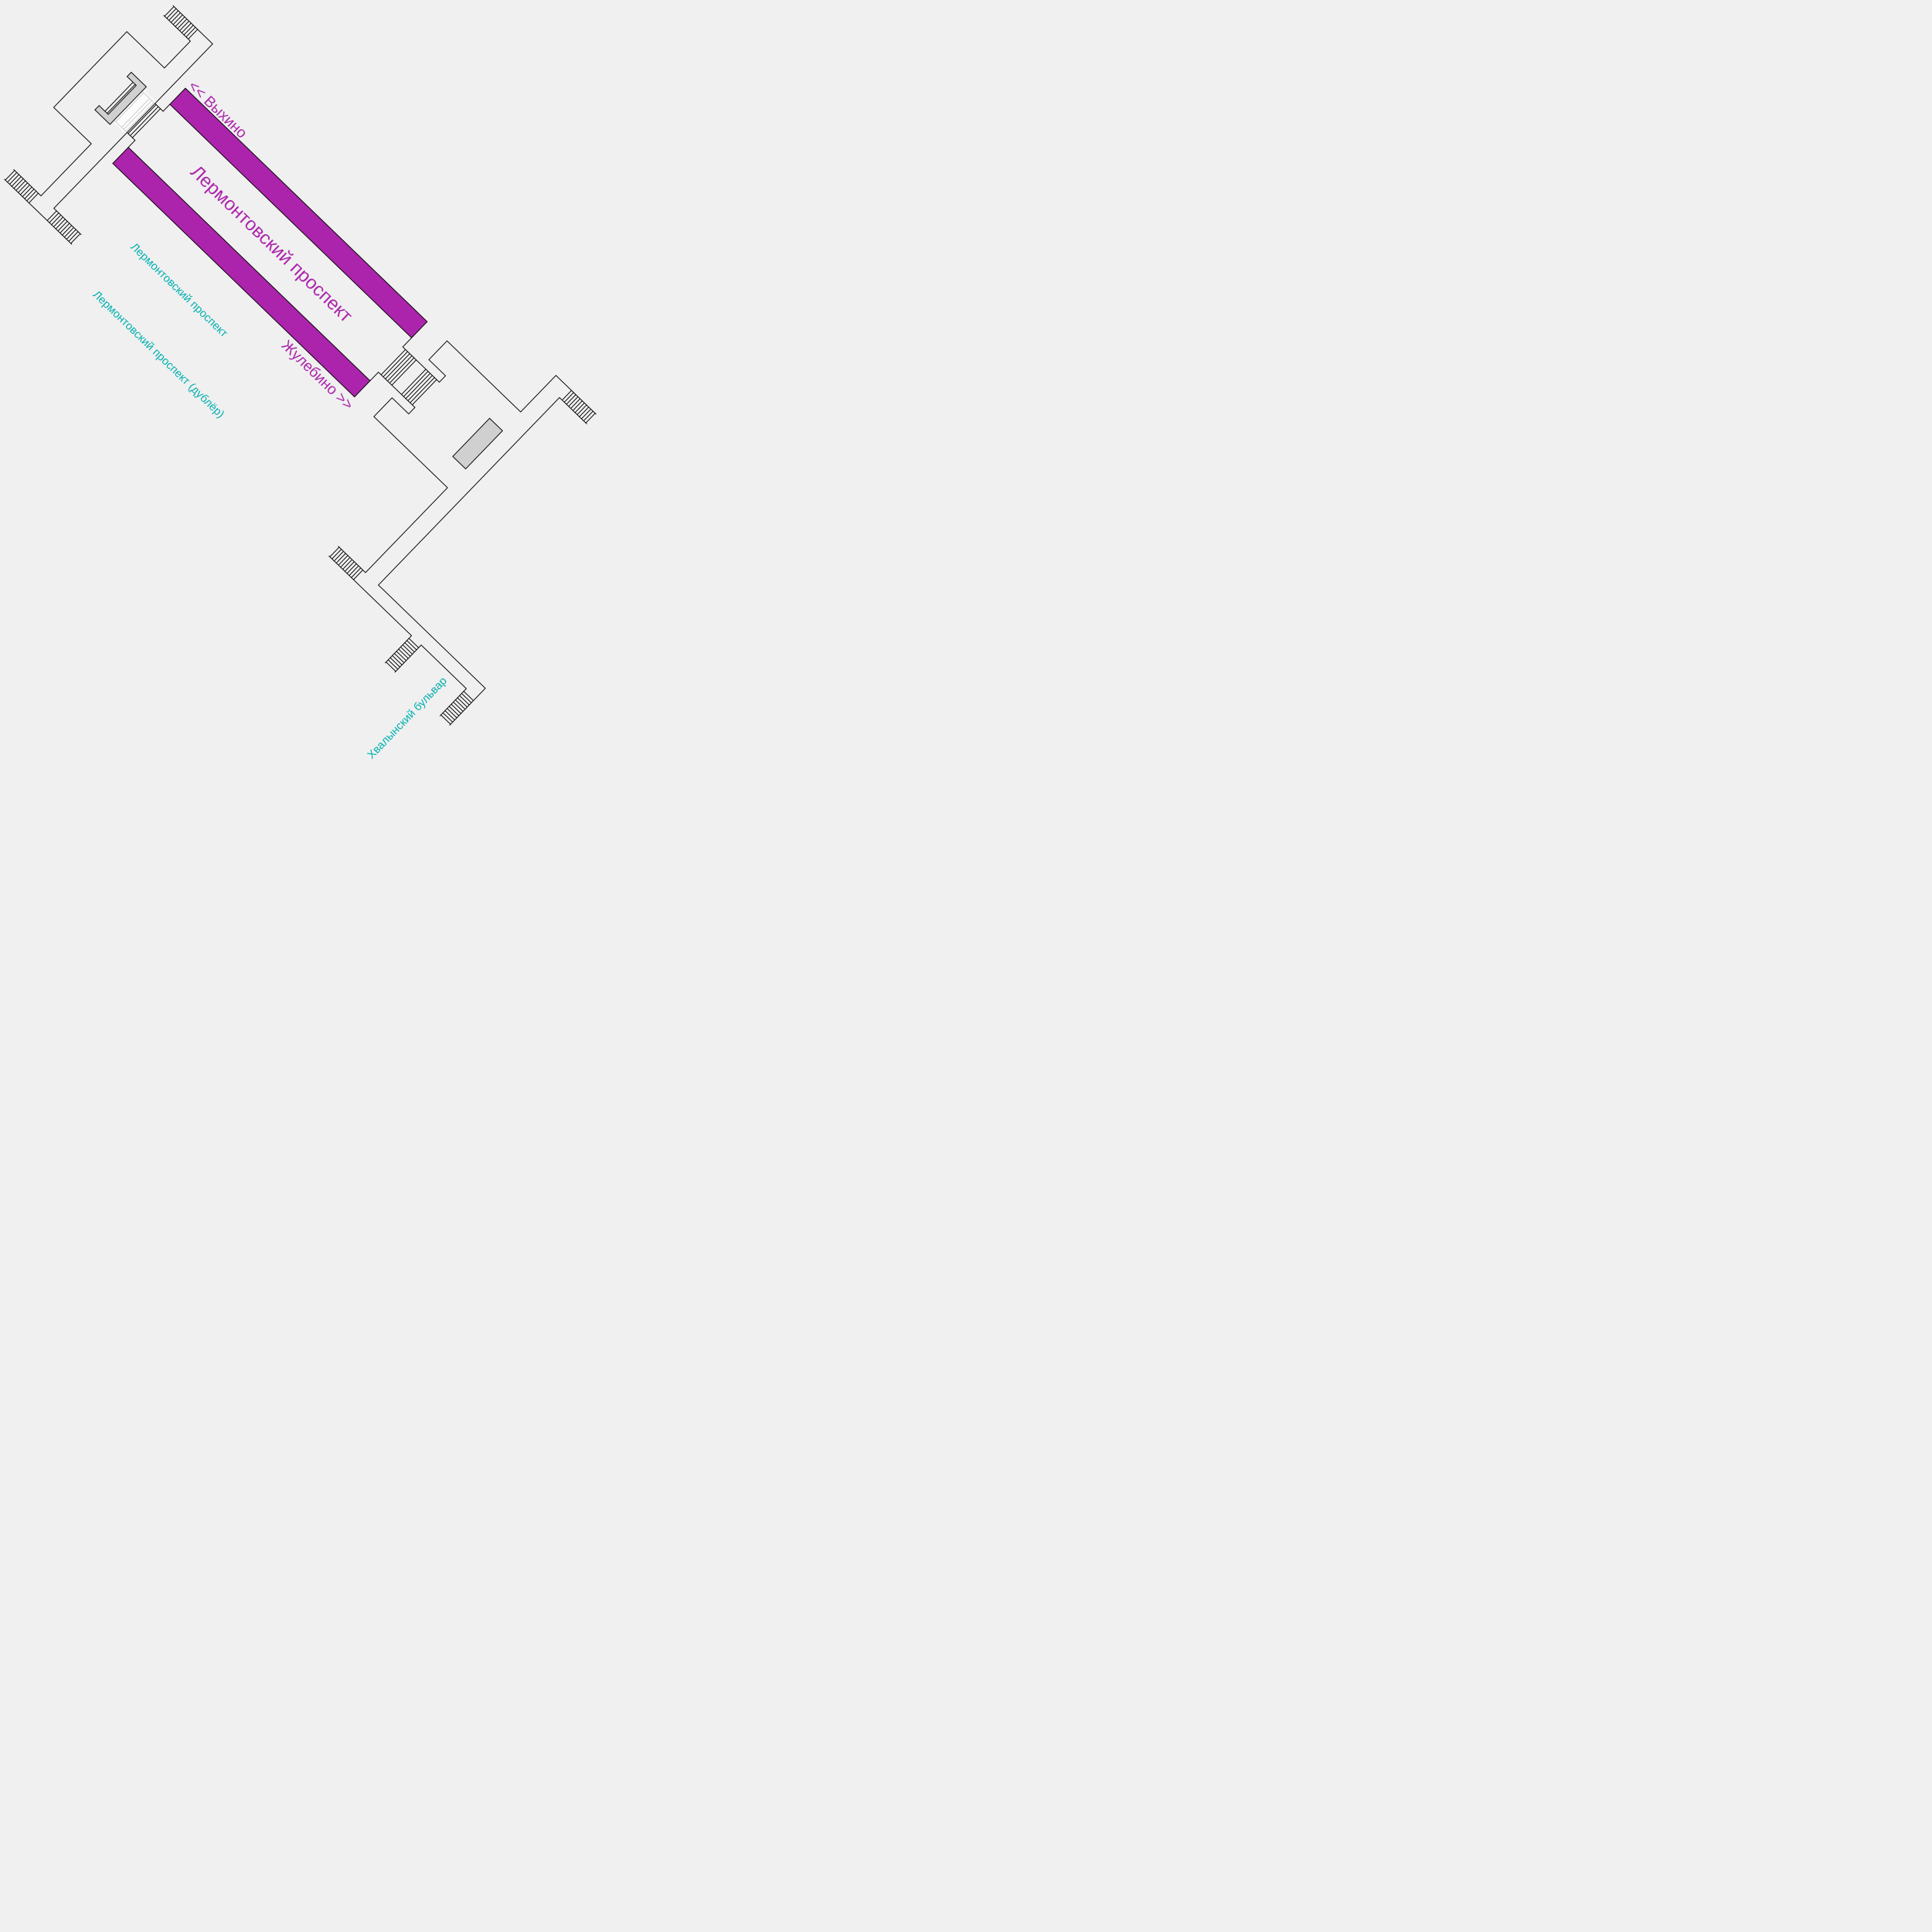
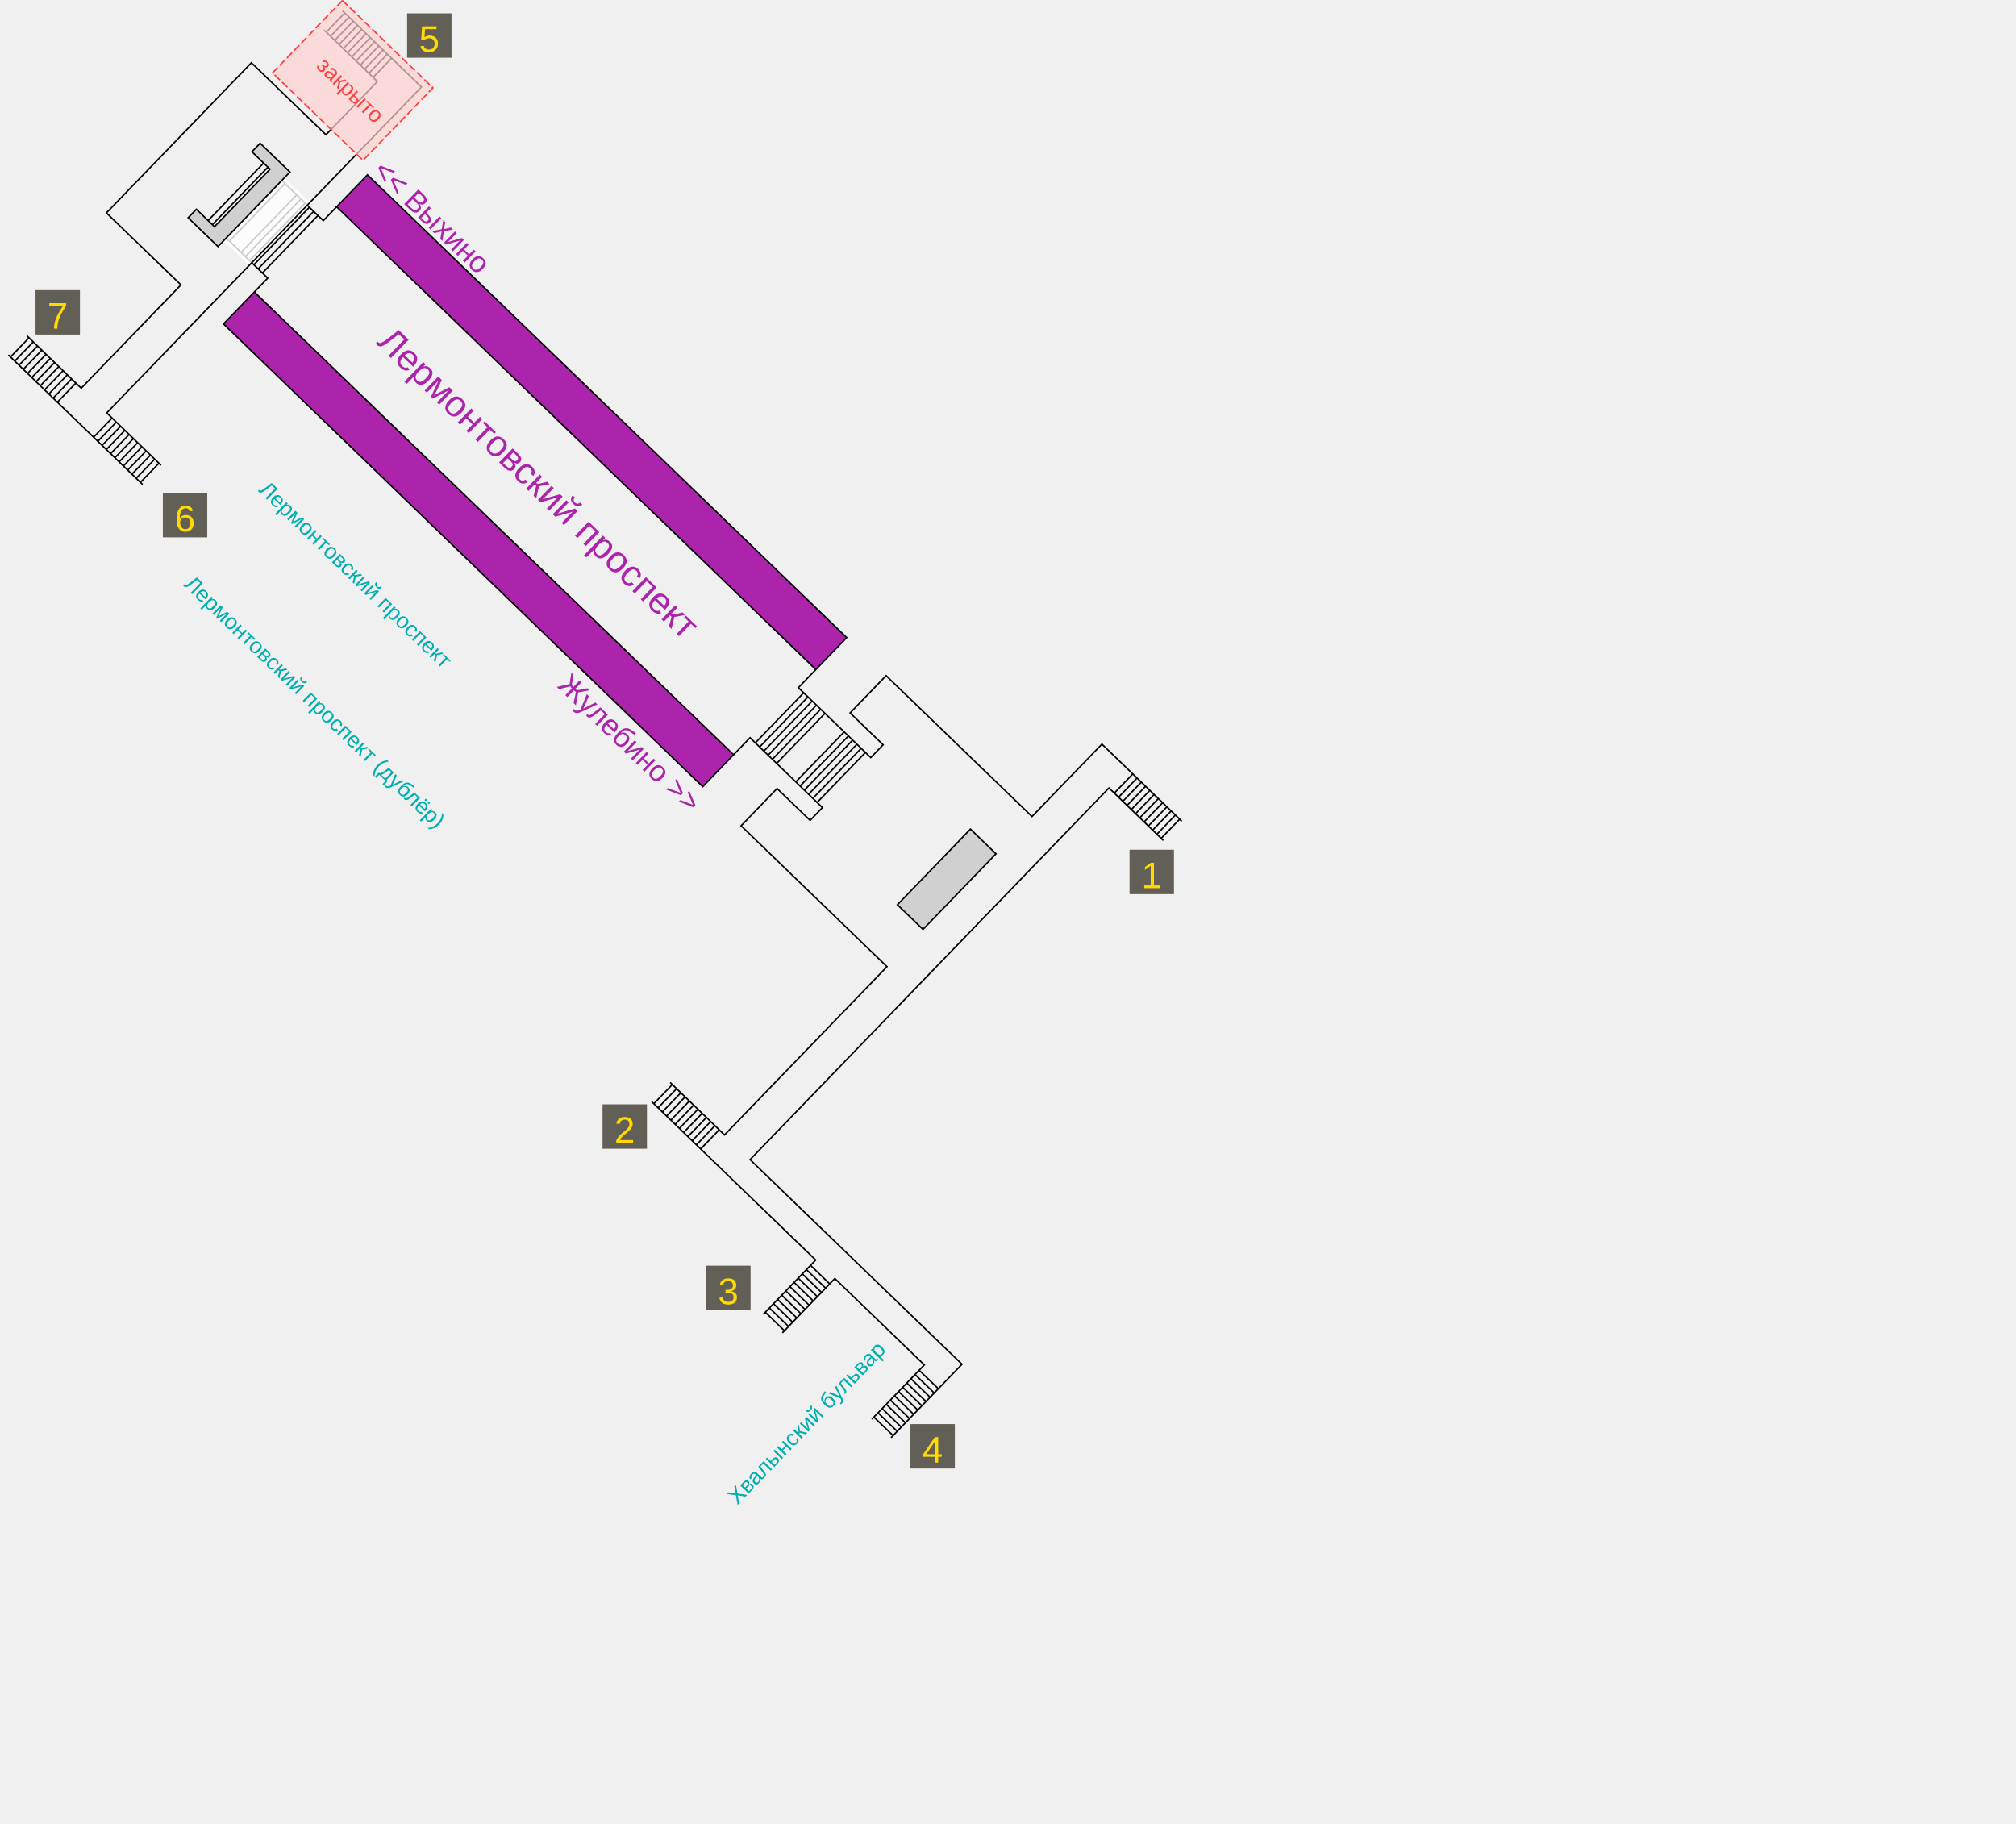
<svg xmlns="http://www.w3.org/2000/svg" baseProfile="full" height="100%" version="1.1" width="100%">
  <defs>
-     <marker id="id82" markerHeight="3" markerUnits="strokeWidth" markerWidth="4" orient="auto" refX="0" refY="5" viewBox="0,0,10,10">
+     <marker id="id229" markerHeight="3" markerUnits="strokeWidth" markerWidth="4" orient="auto" refX="0" refY="5" viewBox="0,0,10,10">
      <path d="M 0 0 L 10 5 L 0 10 z" />
    </marker>
  </defs>
-   <g transform="rotate(44.0,405,510)">
+   <g>
    <rect fill="none" height="1020" stroke="none" stroke-width="0" width="810" x="0" y="0" />
-     <polygon fill="#AC24AC" points="20,337 470,337 470,367 20,367" stroke="#000000" stroke-width="1" />
-     <polygon fill="#AC24AC" points="20,447 470,447 470,477 20,477" stroke="#000000" stroke-width="1" />
-     <text fill="#AC24AC" font-family="Arial" font-size="20" stroke="none" stroke-width="0" x="21" y="334.0">&lt;&lt; Выхино</text>
-     <text fill="#AC24AC" font-family="Arial" font-size="20" stroke="none" stroke-width="0" x="352" y="497.0">Жулебино &gt;&gt;</text>
-     <text fill="#AC24AC" font-family="Arial" font-size="25" stroke="none" stroke-width="0" x="103" y="415.0">Лермонтовский проспект</text>
-     <polyline fill="none" points="470,367 470,384 538,384 538,372 507,372 507,337 644,337 644,269 719,269" stroke="#000000" stroke-width="1" />
-     <polyline fill="none" points="719,287 668,287 668,636 867,636 867,705" stroke="#000000" stroke-width="1" />
-     <polyline fill="none" points="747,705 747,654 593,654" stroke="#000000" stroke-width="1" />
-     <polyline fill="none" points="765,705 765,654 849,654 849,705" stroke="#000000" stroke-width="1" />
-     <polyline fill="none" points="593,636 644,636 644,478 507,478 507,443 538,443 538,431 470,431 470,447" stroke="#000000" stroke-width="1" />
-     <line stroke="#000000" stroke-width="1" x1="475" x2="475" y1="431" y2="384" />
-     <line stroke="#000000" stroke-width="1" x1="479" x2="479" y1="431" y2="384" />
-     <line stroke="#000000" stroke-width="1" x1="483" x2="483" y1="431" y2="384" />
-     <line stroke="#000000" stroke-width="1" x1="487" x2="487" y1="431" y2="384" />
-     <line stroke="#000000" stroke-width="1" x1="491" x2="491" y1="431" y2="384" />
-     <line stroke="#000000" stroke-width="1" x1="495" x2="495" y1="431" y2="384" />
-     <line stroke="#000000" stroke-width="1" x1="513" x2="513" y1="431" y2="384" />
-     <line stroke="#000000" stroke-width="1" x1="517" x2="517" y1="431" y2="384" />
-     <line stroke="#000000" stroke-width="1" x1="521" x2="521" y1="431" y2="384" />
-     <line stroke="#000000" stroke-width="1" x1="525" x2="525" y1="431" y2="384" />
-     <line stroke="#000000" stroke-width="1" x1="529" x2="529" y1="431" y2="384" />
-     <line stroke="#000000" stroke-width="1" x1="533" x2="533" y1="431" y2="384" />
-     <line stroke="#000000" stroke-width="1" x1="765" x2="747" y1="703" y2="703" />
-     <line stroke="#000000" stroke-width="1" x1="765" x2="747" y1="699" y2="699" />
-     <line stroke="#000000" stroke-width="1" x1="765" x2="747" y1="695" y2="695" />
-     <line stroke="#000000" stroke-width="1" x1="765" x2="747" y1="691" y2="691" />
-     <line stroke="#000000" stroke-width="1" x1="765" x2="747" y1="687" y2="687" />
-     <line stroke="#000000" stroke-width="1" x1="765" x2="747" y1="683" y2="683" />
-     <line stroke="#000000" stroke-width="1" x1="765" x2="747" y1="679" y2="679" />
-     <line stroke="#000000" stroke-width="1" x1="765" x2="747" y1="675" y2="675" />
-     <line stroke="#000000" stroke-width="1" x1="765" x2="747" y1="671" y2="671" />
-     <line stroke="#000000" stroke-width="1" x1="765" x2="747" y1="667" y2="667" />
-     <line stroke="#000000" stroke-width="1" x1="765" x2="747" y1="663" y2="663" />
-     <line stroke="#000000" stroke-width="1" x1="765" x2="747" y1="659" y2="659" />
-     <line stroke="#000000" stroke-width="1" x1="849" x2="867" y1="703" y2="703" />
-     <line stroke="#000000" stroke-width="1" x1="849" x2="867" y1="699" y2="699" />
-     <line stroke="#000000" stroke-width="1" x1="849" x2="867" y1="695" y2="695" />
-     <line stroke="#000000" stroke-width="1" x1="849" x2="867" y1="691" y2="691" />
-     <line stroke="#000000" stroke-width="1" x1="849" x2="867" y1="687" y2="687" />
-     <line stroke="#000000" stroke-width="1" x1="849" x2="867" y1="683" y2="683" />
-     <line stroke="#000000" stroke-width="1" x1="849" x2="867" y1="679" y2="679" />
-     <line stroke="#000000" stroke-width="1" x1="849" x2="867" y1="675" y2="675" />
-     <line stroke="#000000" stroke-width="1" x1="849" x2="867" y1="671" y2="671" />
-     <line stroke="#000000" stroke-width="1" x1="849" x2="867" y1="667" y2="667" />
-     <line stroke="#000000" stroke-width="1" x1="849" x2="867" y1="663" y2="663" />
-     <line stroke="#000000" stroke-width="1" x1="849" x2="867" y1="659" y2="659" />
-     <line stroke="#000000" stroke-width="1" x1="595" x2="595" y1="636" y2="654" />
-     <line stroke="#000000" stroke-width="1" x1="599" x2="599" y1="636" y2="654" />
-     <line stroke="#000000" stroke-width="1" x1="603" x2="603" y1="636" y2="654" />
-     <line stroke="#000000" stroke-width="1" x1="607" x2="607" y1="636" y2="654" />
-     <line stroke="#000000" stroke-width="1" x1="611" x2="611" y1="636" y2="654" />
-     <line stroke="#000000" stroke-width="1" x1="615" x2="615" y1="636" y2="654" />
-     <line stroke="#000000" stroke-width="1" x1="619" x2="619" y1="636" y2="654" />
-     <line stroke="#000000" stroke-width="1" x1="623" x2="623" y1="636" y2="654" />
-     <line stroke="#000000" stroke-width="1" x1="627" x2="627" y1="636" y2="654" />
-     <line stroke="#000000" stroke-width="1" x1="631" x2="631" y1="636" y2="654" />
-     <line stroke="#000000" stroke-width="1" x1="635" x2="635" y1="636" y2="654" />
-     <line stroke="#000000" stroke-width="1" x1="639" x2="639" y1="636" y2="654" />
-     <line stroke="#000000" stroke-width="1" x1="717" x2="717" y1="287" y2="269" />
-     <line stroke="#000000" stroke-width="1" x1="713" x2="713" y1="287" y2="269" />
-     <line stroke="#000000" stroke-width="1" x1="709" x2="709" y1="287" y2="269" />
-     <line stroke="#000000" stroke-width="1" x1="705" x2="705" y1="287" y2="269" />
-     <line stroke="#000000" stroke-width="1" x1="701" x2="701" y1="287" y2="269" />
-     <line stroke="#000000" stroke-width="1" x1="697" x2="697" y1="287" y2="269" />
-     <line stroke="#000000" stroke-width="1" x1="693" x2="693" y1="287" y2="269" />
-     <line stroke="#000000" stroke-width="1" x1="689" x2="689" y1="287" y2="269" />
-     <line stroke="#000000" stroke-width="1" x1="685" x2="685" y1="287" y2="269" />
-     <line stroke="#000000" stroke-width="1" x1="681" x2="681" y1="287" y2="269" />
-     <line stroke="#000000" stroke-width="1" x1="677" x2="677" y1="287" y2="269" />
-     <line stroke="#000000" stroke-width="1" x1="673" x2="673" y1="287" y2="269" />
-     <polygon fill="#D0D0D0" points="620,443 620,372 644,372 644,443" stroke="#000000" stroke-width="1" />
-     <polyline fill="none" points="20,367 20,380 -19,380" stroke="#000000" stroke-width="1" />
-     <polyline fill="none" points="-19,434 20,434 20,447" stroke="#000000" stroke-width="1" />
-     <line stroke="#000000" stroke-width="1" x1="15" x2="15" y1="380" y2="434" />
-     <line stroke="#000000" stroke-width="1" x1="11" x2="11" y1="380" y2="434" />
-     <line stroke="#000000" stroke-width="1" x1="7" x2="7" y1="380" y2="434" />
-     <line stroke="#000000" stroke-width="1" x1="3" x2="3" y1="380" y2="434" />
-     <line stroke="#000000" stroke-width="1" x1="-1" x2="-1" y1="380" y2="434" />
-     <line stroke="#000000" stroke-width="1" x1="-5" x2="-5" y1="380" y2="434" />
-     <line stroke="#000000" stroke-width="1" x1="-16" x2="-16" y1="380" y2="434" />
-     <line stroke="#000000" stroke-width="1" x1="-20" x2="-20" y1="380" y2="434" />
-     <line stroke="#000000" stroke-width="1" x1="-24" x2="-24" y1="380" y2="434" />
-     <line stroke="#000000" stroke-width="1" x1="-28" x2="-28" y1="380" y2="434" />
-     <line stroke="#000000" stroke-width="1" x1="-32" x2="-32" y1="380" y2="434" />
-     <line stroke="#000000" stroke-width="1" x1="-36" x2="-36" y1="380" y2="434" />
-     <g fill="#D0D0D0" fill-opacity="0.8" stroke="#000000" stroke-opacity="0.8">
-       <polygon fill="#FFFFFF" points="-19,378 5,378 5,436 -19,436" stroke="#FFFFFF" stroke-width="1" />
+     <g transform="rotate(44.0,405,510)">
+       <polygon fill="#ac24ac" points="20,337 470,337 470,367 20,367" stroke="#000000" stroke-width="1" />
+       <polygon fill="#ac24ac" points="20,447 470,447 470,477 20,477" stroke="#000000" stroke-width="1" />
+       <text fill="#ac24ac" font-family="Arial" font-size="20" stroke="none" stroke-width="0" x="21" y="334.0">&lt;&lt; Выхино</text>
+       <text fill="#ac24ac" font-family="Arial" font-size="20" stroke="none" stroke-width="0" x="352" y="497.0">Жулебино &gt;&gt;</text>
+       <text fill="#ac24ac" font-family="Arial" font-size="25" stroke="none" stroke-width="0" x="103" y="415.0">Лермонтовский проспект</text>
+       <polyline fill="none" points="470,367 470,384 538,384 538,372 507,372 507,337 644,337 644,269 719,269" stroke="#000000" stroke-width="1" />
+       <polyline fill="none" points="719,287 668,287 668,636 867,636 867,705" stroke="#000000" stroke-width="1" />
+       <polyline fill="none" points="747,705 747,654 593,654" stroke="#000000" stroke-width="1" />
+       <polyline fill="none" points="765,705 765,654 849,654 849,705" stroke="#000000" stroke-width="1" />
+       <polyline fill="none" points="593,636 644,636 644,478 507,478 507,443 538,443 538,431 470,431 470,447" stroke="#000000" stroke-width="1" />
+       <line stroke="#000000" stroke-width="1" x1="475" x2="475" y1="431" y2="384" />
+       <line stroke="#000000" stroke-width="1" x1="479" x2="479" y1="431" y2="384" />
+       <line stroke="#000000" stroke-width="1" x1="483" x2="483" y1="431" y2="384" />
+       <line stroke="#000000" stroke-width="1" x1="487" x2="487" y1="431" y2="384" />
+       <line stroke="#000000" stroke-width="1" x1="491" x2="491" y1="431" y2="384" />
+       <line stroke="#000000" stroke-width="1" x1="495" x2="495" y1="431" y2="384" />
+       <line stroke="#000000" stroke-width="1" x1="513" x2="513" y1="431" y2="384" />
+       <line stroke="#000000" stroke-width="1" x1="517" x2="517" y1="431" y2="384" />
+       <line stroke="#000000" stroke-width="1" x1="521" x2="521" y1="431" y2="384" />
+       <line stroke="#000000" stroke-width="1" x1="525" x2="525" y1="431" y2="384" />
+       <line stroke="#000000" stroke-width="1" x1="529" x2="529" y1="431" y2="384" />
+       <line stroke="#000000" stroke-width="1" x1="533" x2="533" y1="431" y2="384" />
+       <line stroke="#000000" stroke-width="1" x1="765" x2="747" y1="703" y2="703" />
+       <line stroke="#000000" stroke-width="1" x1="765" x2="747" y1="699" y2="699" />
+       <line stroke="#000000" stroke-width="1" x1="765" x2="747" y1="695" y2="695" />
+       <line stroke="#000000" stroke-width="1" x1="765" x2="747" y1="691" y2="691" />
+       <line stroke="#000000" stroke-width="1" x1="765" x2="747" y1="687" y2="687" />
+       <line stroke="#000000" stroke-width="1" x1="765" x2="747" y1="683" y2="683" />
+       <line stroke="#000000" stroke-width="1" x1="765" x2="747" y1="679" y2="679" />
+       <line stroke="#000000" stroke-width="1" x1="765" x2="747" y1="675" y2="675" />
+       <line stroke="#000000" stroke-width="1" x1="765" x2="747" y1="671" y2="671" />
+       <line stroke="#000000" stroke-width="1" x1="765" x2="747" y1="667" y2="667" />
+       <line stroke="#000000" stroke-width="1" x1="765" x2="747" y1="663" y2="663" />
+       <line stroke="#000000" stroke-width="1" x1="765" x2="747" y1="659" y2="659" />
+       <line stroke="#000000" stroke-width="1" x1="849" x2="867" y1="703" y2="703" />
+       <line stroke="#000000" stroke-width="1" x1="849" x2="867" y1="699" y2="699" />
+       <line stroke="#000000" stroke-width="1" x1="849" x2="867" y1="695" y2="695" />
+       <line stroke="#000000" stroke-width="1" x1="849" x2="867" y1="691" y2="691" />
+       <line stroke="#000000" stroke-width="1" x1="849" x2="867" y1="687" y2="687" />
+       <line stroke="#000000" stroke-width="1" x1="849" x2="867" y1="683" y2="683" />
+       <line stroke="#000000" stroke-width="1" x1="849" x2="867" y1="679" y2="679" />
+       <line stroke="#000000" stroke-width="1" x1="849" x2="867" y1="675" y2="675" />
+       <line stroke="#000000" stroke-width="1" x1="849" x2="867" y1="671" y2="671" />
+       <line stroke="#000000" stroke-width="1" x1="849" x2="867" y1="667" y2="667" />
+       <line stroke="#000000" stroke-width="1" x1="849" x2="867" y1="663" y2="663" />
+       <line stroke="#000000" stroke-width="1" x1="849" x2="867" y1="659" y2="659" />
+       <line stroke="#000000" stroke-width="1" x1="595" x2="595" y1="636" y2="654" />
+       <line stroke="#000000" stroke-width="1" x1="599" x2="599" y1="636" y2="654" />
+       <line stroke="#000000" stroke-width="1" x1="603" x2="603" y1="636" y2="654" />
+       <line stroke="#000000" stroke-width="1" x1="607" x2="607" y1="636" y2="654" />
+       <line stroke="#000000" stroke-width="1" x1="611" x2="611" y1="636" y2="654" />
+       <line stroke="#000000" stroke-width="1" x1="615" x2="615" y1="636" y2="654" />
+       <line stroke="#000000" stroke-width="1" x1="619" x2="619" y1="636" y2="654" />
+       <line stroke="#000000" stroke-width="1" x1="623" x2="623" y1="636" y2="654" />
+       <line stroke="#000000" stroke-width="1" x1="627" x2="627" y1="636" y2="654" />
+       <line stroke="#000000" stroke-width="1" x1="631" x2="631" y1="636" y2="654" />
+       <line stroke="#000000" stroke-width="1" x1="635" x2="635" y1="636" y2="654" />
+       <line stroke="#000000" stroke-width="1" x1="639" x2="639" y1="636" y2="654" />
+       <line stroke="#000000" stroke-width="1" x1="717" x2="717" y1="287" y2="269" />
+       <line stroke="#000000" stroke-width="1" x1="713" x2="713" y1="287" y2="269" />
+       <line stroke="#000000" stroke-width="1" x1="709" x2="709" y1="287" y2="269" />
+       <line stroke="#000000" stroke-width="1" x1="705" x2="705" y1="287" y2="269" />
+       <line stroke="#000000" stroke-width="1" x1="701" x2="701" y1="287" y2="269" />
+       <line stroke="#000000" stroke-width="1" x1="697" x2="697" y1="287" y2="269" />
+       <line stroke="#000000" stroke-width="1" x1="693" x2="693" y1="287" y2="269" />
+       <line stroke="#000000" stroke-width="1" x1="689" x2="689" y1="287" y2="269" />
+       <line stroke="#000000" stroke-width="1" x1="685" x2="685" y1="287" y2="269" />
+       <line stroke="#000000" stroke-width="1" x1="681" x2="681" y1="287" y2="269" />
+       <line stroke="#000000" stroke-width="1" x1="677" x2="677" y1="287" y2="269" />
+       <line stroke="#000000" stroke-width="1" x1="673" x2="673" y1="287" y2="269" />
+       <polygon fill="#d0d0d0" points="620,443 620,372 644,372 644,443" stroke="#000000" stroke-width="1" />
+       <polyline fill="none" points="20,367 20,380 -19,380" stroke="#000000" stroke-width="1" />
+       <polyline fill="none" points="-19,434 20,434 20,447" stroke="#000000" stroke-width="1" />
+       <line stroke="#000000" stroke-width="1" x1="15" x2="15" y1="380" y2="434" />
+       <line stroke="#000000" stroke-width="1" x1="11" x2="11" y1="380" y2="434" />
+       <line stroke="#000000" stroke-width="1" x1="7" x2="7" y1="380" y2="434" />
+       <line stroke="#000000" stroke-width="1" x1="3" x2="3" y1="380" y2="434" />
+       <line stroke="#000000" stroke-width="1" x1="-1" x2="-1" y1="380" y2="434" />
+       <line stroke="#000000" stroke-width="1" x1="-5" x2="-5" y1="380" y2="434" />
+       <line stroke="#000000" stroke-width="1" x1="-16" x2="-16" y1="380" y2="434" />
+       <line stroke="#000000" stroke-width="1" x1="-20" x2="-20" y1="380" y2="434" />
+       <line stroke="#000000" stroke-width="1" x1="-24" x2="-24" y1="380" y2="434" />
+       <line stroke="#000000" stroke-width="1" x1="-28" x2="-28" y1="380" y2="434" />
+       <line stroke="#000000" stroke-width="1" x1="-32" x2="-32" y1="380" y2="434" />
+       <line stroke="#000000" stroke-width="1" x1="-36" x2="-36" y1="380" y2="434" />
    </g>
-     <g fill="#FFFFFF" fill-opacity="1.0" stroke="#FFFFFF" stroke-opacity="1.0">
+     <g fill="#d0d0d0" fill-opacity="0.8" stroke="#000000" stroke-opacity="0.8" transform="rotate(44.0,405,510)">
+       <polygon fill="#ffffff" points="-19,378 5,378 5,436 -19,436" stroke="#ffffff" stroke-width="1" />
+     </g>
+     <g fill="#ffffff" fill-opacity="1.0" stroke="#ffffff" stroke-opacity="1.0" transform="rotate(44.0,405,510)">
      <polyline fill="none" points="-69,287 -19,287 -19,337 -89,337 -89,478 -19,478 -19,575 -70,575" stroke="#000000" stroke-width="1" />
      <polyline fill="none" points="56,575 5,575 5,269 -69,269" stroke="#000000" stroke-width="1" />
      <polyline fill="none" points="56,593 -70,593" stroke="#000000" stroke-width="1" />
      <line stroke="#000000" stroke-width="1" x1="-67" x2="-67" y1="287" y2="269" />
      <line stroke="#000000" stroke-width="1" x1="-63" x2="-63" y1="287" y2="269" />
      <line stroke="#000000" stroke-width="1" x1="-59" x2="-59" y1="287" y2="269" />
      <line stroke="#000000" stroke-width="1" x1="-55" x2="-55" y1="287" y2="269" />
      <line stroke="#000000" stroke-width="1" x1="-51" x2="-51" y1="287" y2="269" />
      <line stroke="#000000" stroke-width="1" x1="-47" x2="-47" y1="287" y2="269" />
      <line stroke="#000000" stroke-width="1" x1="-43" x2="-43" y1="287" y2="269" />
      <line stroke="#000000" stroke-width="1" x1="-39" x2="-39" y1="287" y2="269" />
      <line stroke="#000000" stroke-width="1" x1="-35" x2="-35" y1="287" y2="269" />
      <line stroke="#000000" stroke-width="1" x1="-31" x2="-31" y1="287" y2="269" />
      <line stroke="#000000" stroke-width="1" x1="-27" x2="-27" y1="287" y2="269" />
      <line stroke="#000000" stroke-width="1" x1="-23" x2="-23" y1="287" y2="269" />
      <line stroke="#000000" stroke-width="1" x1="-68" x2="-68" y1="575" y2="593" />
      <line stroke="#000000" stroke-width="1" x1="-64" x2="-64" y1="575" y2="593" />
      <line stroke="#000000" stroke-width="1" x1="-60" x2="-60" y1="575" y2="593" />
      <line stroke="#000000" stroke-width="1" x1="-56" x2="-56" y1="575" y2="593" />
      <line stroke="#000000" stroke-width="1" x1="-52" x2="-52" y1="575" y2="593" />
      <line stroke="#000000" stroke-width="1" x1="-48" x2="-48" y1="575" y2="593" />
      <line stroke="#000000" stroke-width="1" x1="-44" x2="-44" y1="575" y2="593" />
      <line stroke="#000000" stroke-width="1" x1="-40" x2="-40" y1="575" y2="593" />
      <line stroke="#000000" stroke-width="1" x1="-36" x2="-36" y1="575" y2="593" />
      <line stroke="#000000" stroke-width="1" x1="-32" x2="-32" y1="575" y2="593" />
      <line stroke="#000000" stroke-width="1" x1="-28" x2="-28" y1="575" y2="593" />
      <line stroke="#000000" stroke-width="1" x1="-24" x2="-24" y1="575" y2="593" />
      <line stroke="#000000" stroke-width="1" x1="54" x2="54" y1="575" y2="593" />
      <line stroke="#000000" stroke-width="1" x1="50" x2="50" y1="575" y2="593" />
      <line stroke="#000000" stroke-width="1" x1="46" x2="46" y1="575" y2="593" />
      <line stroke="#000000" stroke-width="1" x1="42" x2="42" y1="575" y2="593" />
      <line stroke="#000000" stroke-width="1" x1="38" x2="38" y1="575" y2="593" />
      <line stroke="#000000" stroke-width="1" x1="34" x2="34" y1="575" y2="593" />
      <line stroke="#000000" stroke-width="1" x1="30" x2="30" y1="575" y2="593" />
      <line stroke="#000000" stroke-width="1" x1="26" x2="26" y1="575" y2="593" />
      <line stroke="#000000" stroke-width="1" x1="22" x2="22" y1="575" y2="593" />
      <line stroke="#000000" stroke-width="1" x1="18" x2="18" y1="575" y2="593" />
      <line stroke="#000000" stroke-width="1" x1="14" x2="14" y1="575" y2="593" />
      <line stroke="#000000" stroke-width="1" x1="10" x2="10" y1="575" y2="593" />
-       <polygon fill="#D0D0D0" points="-47,442 -47,434 -30,434 -30,380 -47,380 -47,372 -19,372 -19,442" stroke="#000000" stroke-width="1" />
-       <text fill="#00AFAF" font-family="Arial" font-size="15" stroke="none" stroke-width="0" x="115" y="542.0">Лермонтовский проспект</text>
-       <text fill="#00AFAF" font-family="Arial" font-size="15" stroke="none" stroke-width="0" x="123" y="623.0">Лермонтовский проспект (дублёр)</text>
-       <text fill="#00AFAF" font-family="Arial" font-size="15" stroke="none" stroke-width="0" transform="rotate(-90.0,809,810)" x="809" y="825.0">Хвалынский бульвар</text>
+       <polygon fill="#d0d0d0" points="-47,442 -47,434 -30,434 -30,380 -47,380 -47,372 -19,372 -19,442" stroke="#000000" stroke-width="1" />
+       <text fill="#00afaf" font-family="Arial" font-size="15" stroke="none" stroke-width="0" x="115" y="542.0">Лермонтовский проспект</text>
+       <text fill="#00afaf" font-family="Arial" font-size="15" stroke="none" stroke-width="0" x="123" y="623.0">Лермонтовский проспект (дублёр)</text>
+       <text fill="#00afaf" font-family="Arial" font-size="15" stroke="none" stroke-width="0" transform="rotate(-90.0,809,810)" x="809" y="825.0">Хвалынский бульвар</text>
+     </g>
+     <g fill="none" fill-opacity="0.7" stroke="#00afaf" stroke-opacity="0.7" transform="rotate(44.0,405,510)">
+       <polygon fill="#ffd0d0" points="-74,264 11,264 11,332 -74,332" stroke="#ffd0d0" stroke-width="1" />
+     </g>
+     <g fill="#ffd0d0" fill-opacity="1.0" stroke="#ff4040" stroke-opacity="1.0" transform="rotate(44.0,405,510)">
+       <text fill="#ff4040" font-family="Arial" font-size="15" stroke="none" stroke-width="0" x="-56" y="309.0">закрыто</text>
+       <polyline fill="none" points="-74,264 11,264 11,332 -74,332 -74,264" stroke="#ff4040" stroke-dasharray="5 2" stroke-width="1" />
+     </g>
+     <g>
+       <rect fill="#615f56" height="30" stroke="none" stroke-width="0" width="30" x="763" y="574" />
+       <rect fill="#615f56" height="30" stroke="none" stroke-width="0" width="30" x="407" y="746" />
+       <rect fill="#615f56" height="30" stroke="none" stroke-width="0" width="30" x="477" y="855" />
+       <rect fill="#615f56" height="30" stroke="none" stroke-width="0" width="30" x="615" y="962" />
+       <rect fill="#615f56" height="30" stroke="none" stroke-width="0" width="30" x="275" y="9" />
+       <rect fill="#615f56" height="30" stroke="none" stroke-width="0" width="30" x="110" y="333" />
+       <rect fill="#615f56" height="30" stroke="none" stroke-width="0" width="30" x="24" y="196" />
+       <text fill="#ffd900" font-family="Arial" font-size="25" stroke="none" stroke-width="0" x="771" y="600.0">1</text>
+       <text fill="#ffd900" font-family="Arial" font-size="25" stroke="none" stroke-width="0" x="415" y="772.0">2</text>
+       <text fill="#ffd900" font-family="Arial" font-size="25" stroke="none" stroke-width="0" x="485" y="881.0">3</text>
+       <text fill="#ffd900" font-family="Arial" font-size="25" stroke="none" stroke-width="0" x="623" y="988.0">4</text>
+       <text fill="#ffd900" font-family="Arial" font-size="25" stroke="none" stroke-width="0" x="283" y="35.0">5</text>
+       <text fill="#ffd900" font-family="Arial" font-size="25" stroke="none" stroke-width="0" x="118" y="359.0">6</text>
+       <text fill="#ffd900" font-family="Arial" font-size="25" stroke="none" stroke-width="0" x="32" y="222.0">7</text>
    </g>
  </g>
</svg>
